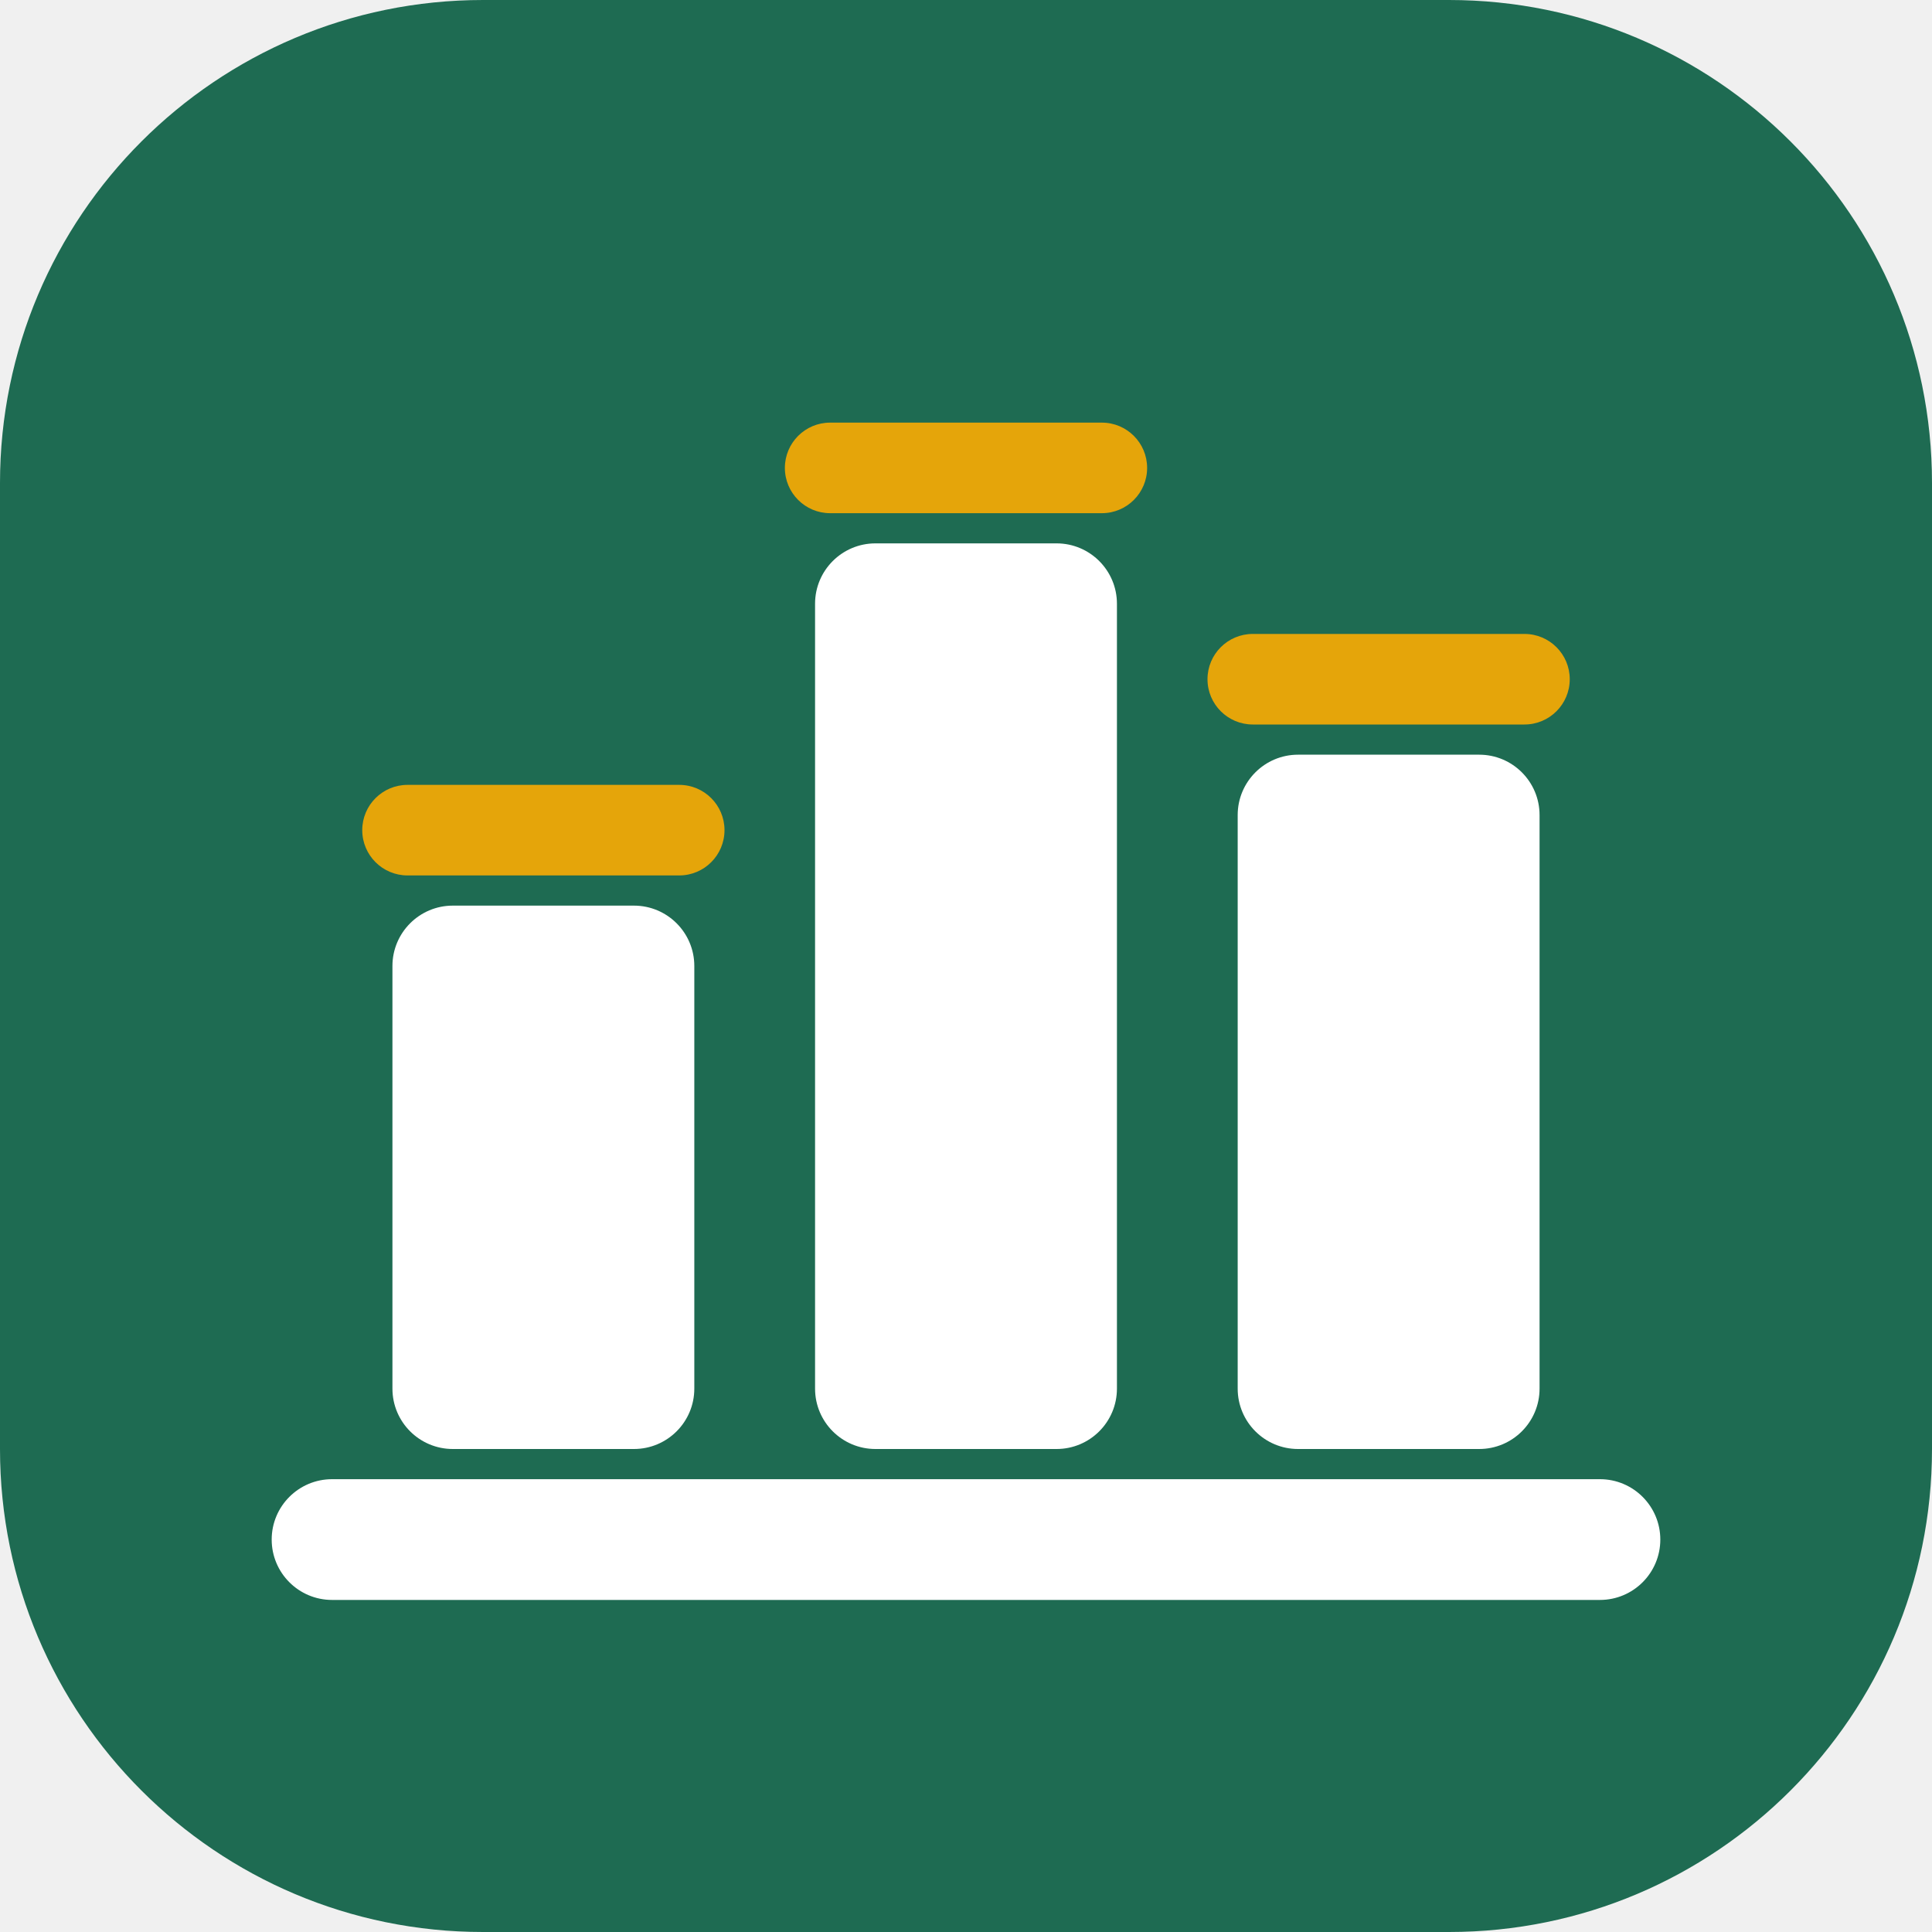
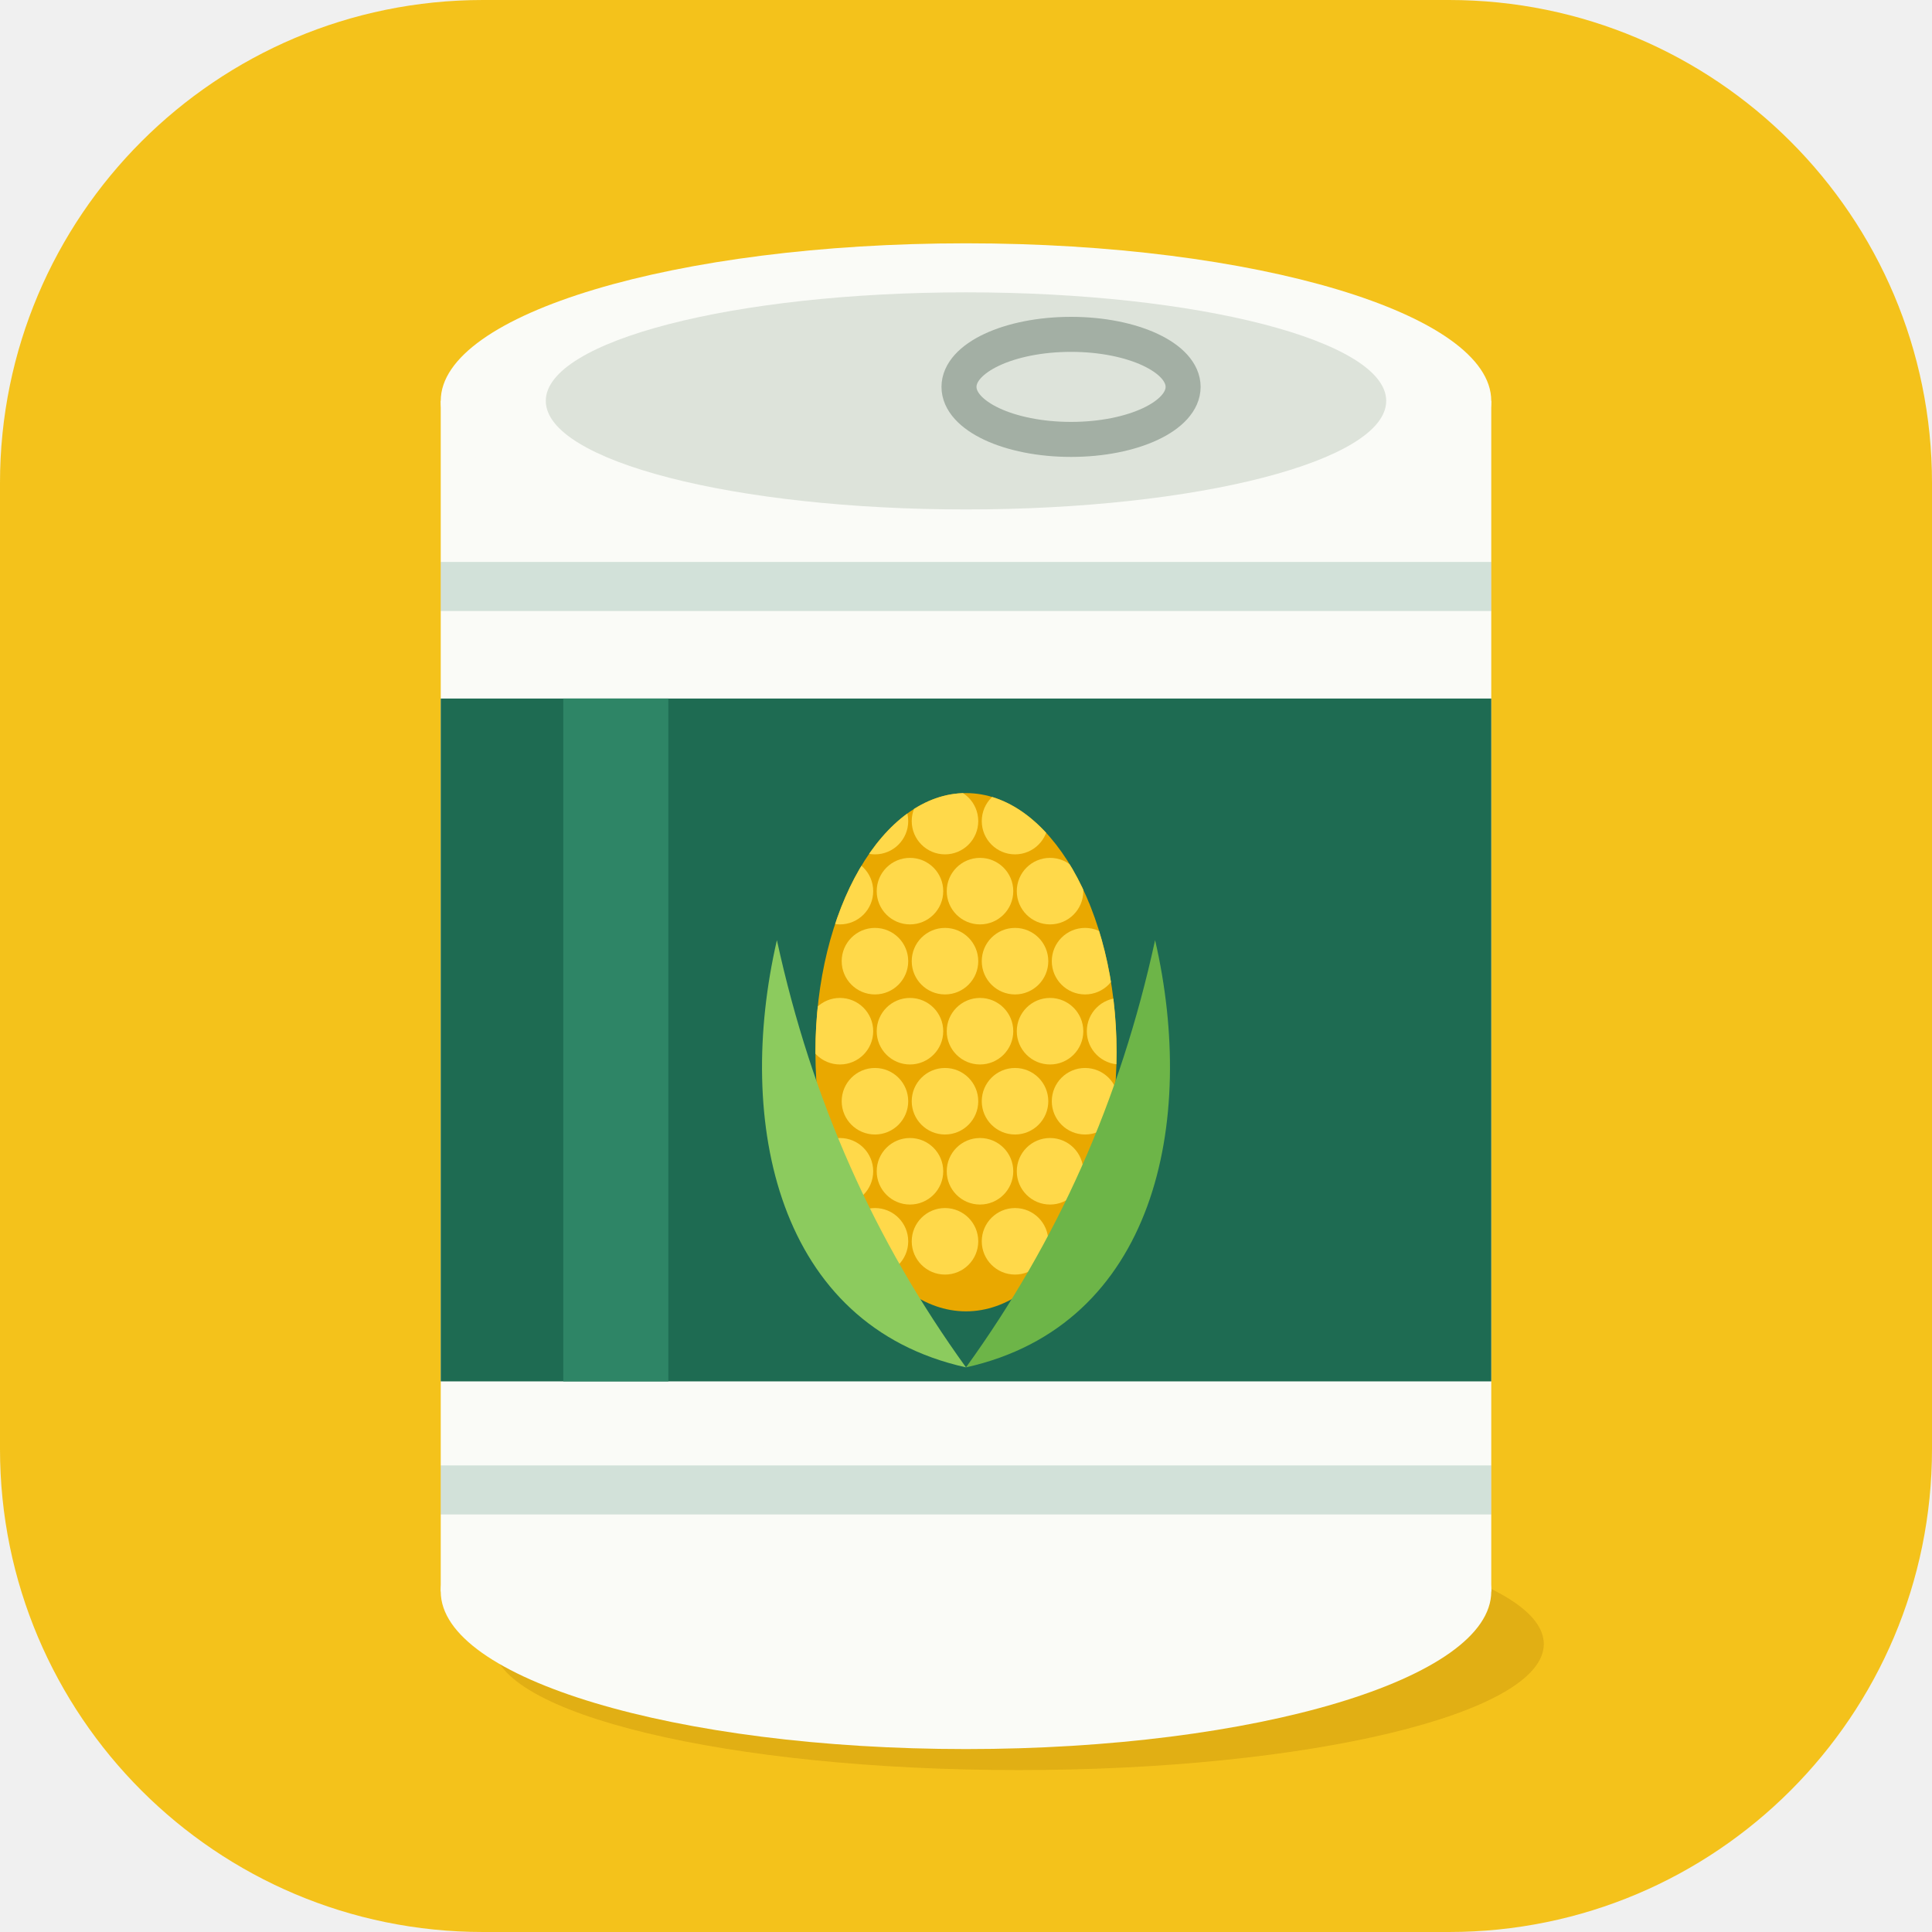
<svg xmlns="http://www.w3.org/2000/svg" viewBox="0 0 64 64">
-   <rect width="64" height="64" rx="16" fill="#1E6B52" />
-   <g fill="#fff">
-     <rect x="13" y="30" width="10" height="18" rx="2" />
-     <rect x="27" y="18" width="10" height="30" rx="2" />
-     <rect x="41" y="25" width="10" height="23" rx="2" />
-     <rect x="9" y="49" width="46" height="4" rx="2" />
-   </g>
-   <g fill="#E5A50A">
-     <rect x="12" y="26" width="12" height="3" rx="1.5" />
-     <rect x="26" y="14" width="12" height="3" rx="1.5" />
-     <rect x="40" y="21" width="12" height="3" rx="1.5" />
+   <defs>
+     <clipPath id="cob">
+       <ellipse cx="32" cy="34.6" rx="4.3" ry="7.4" />
+     </clipPath>
+   </defs>
+   <rect width="64" height="64" rx="16" fill="#F4C21B" />
+   <g transform="translate(32 33) scale(1.16) translate(-32 -33)">
+     <ellipse cx="33.5" cy="51.5" rx="15" ry="3.6" fill="#C9960A" opacity=".45" />
+     <rect x="17" y="16" width="30" height="34" fill="#FAFBF7" />
+     <ellipse cx="32" cy="50" rx="15" ry="4.5" fill="#FAFBF7" />
+     <rect x="17" y="24.5" width="30" height="19.5" fill="#1E6B52" />
+     <rect x="20.5" y="24.5" width="3" height="19.5" fill="#2E8566" />
+     <ellipse cx="32" cy="34.6" rx="4.3" ry="7.4" fill="#E9A800" />
+     <g clip-path="url(#cob)" fill="#FFD94A">
+       <circle cx="29.4" cy="28" r=".95" />
+       <circle cx="31.4" cy="28" r=".95" />
+       <circle cx="33.4" cy="28" r=".95" />
+       <circle cx="35.4" cy="28" r=".95" />
+       <circle cx="28.4" cy="30" r=".95" />
+       <circle cx="30.4" cy="30" r=".95" />
+       <circle cx="32.4" cy="30" r=".95" />
+       <circle cx="34.4" cy="30" r=".95" />
+       <circle cx="36.4" cy="30" r=".95" />
+       <circle cx="29.4" cy="32" r=".95" />
+       <circle cx="31.4" cy="32" r=".95" />
+       <circle cx="33.4" cy="32" r=".95" />
+       <circle cx="35.4" cy="32" r=".95" />
+       <circle cx="28.4" cy="34" r=".95" />
+       <circle cx="30.4" cy="34" r=".95" />
+       <circle cx="32.4" cy="34" r=".95" />
+       <circle cx="34.4" cy="34" r=".95" />
+       <circle cx="36.4" cy="34" r=".95" />
+       <circle cx="29.4" cy="36" r=".95" />
+       <circle cx="31.4" cy="36" r=".95" />
+       <circle cx="33.4" cy="36" r=".95" />
+       <circle cx="35.4" cy="36" r=".95" />
+       <circle cx="28.4" cy="38" r=".95" />
+       <circle cx="30.4" cy="38" r=".95" />
+       <circle cx="32.4" cy="38" r=".95" />
+       <circle cx="34.4" cy="38" r=".95" />
+       <circle cx="36.4" cy="38" r=".95" />
+       <circle cx="29.4" cy="40" r=".95" />
+       <circle cx="31.4" cy="40" r=".95" />
+       <circle cx="33.4" cy="40" r=".95" />
+       <circle cx="35.4" cy="40" r=".95" />
+     </g>
+     <path d="M32 43.6 C26.6 42.4 25.4 36.6 26.6 31.4 C27.6 36 29.4 40 32 43.6 Z" fill="#8CCB5E" />
+     <path d="M32 43.6 C37.4 42.4 38.6 36.6 37.4 31.4 C36.4 36 34.6 40 32 43.6 Z" fill="#6DB548" />
+     <rect x="17" y="20.6" width="30" height="1.4" fill="#1E6B52" opacity=".18" />
+     <rect x="17" y="46.4" width="30" height="1.4" fill="#1E6B52" opacity=".18" />
+     <ellipse cx="32" cy="16" rx="15" ry="4.5" fill="#FAFBF7" />
+     <ellipse cx="32" cy="16" rx="12" ry="3.1" fill="#DDE3DA" />
+     <ellipse cx="35" cy="15.6" rx="3.2" ry="1.5" fill="none" stroke="#A3AFA4" stroke-width="1" />
  </g>
</svg>
